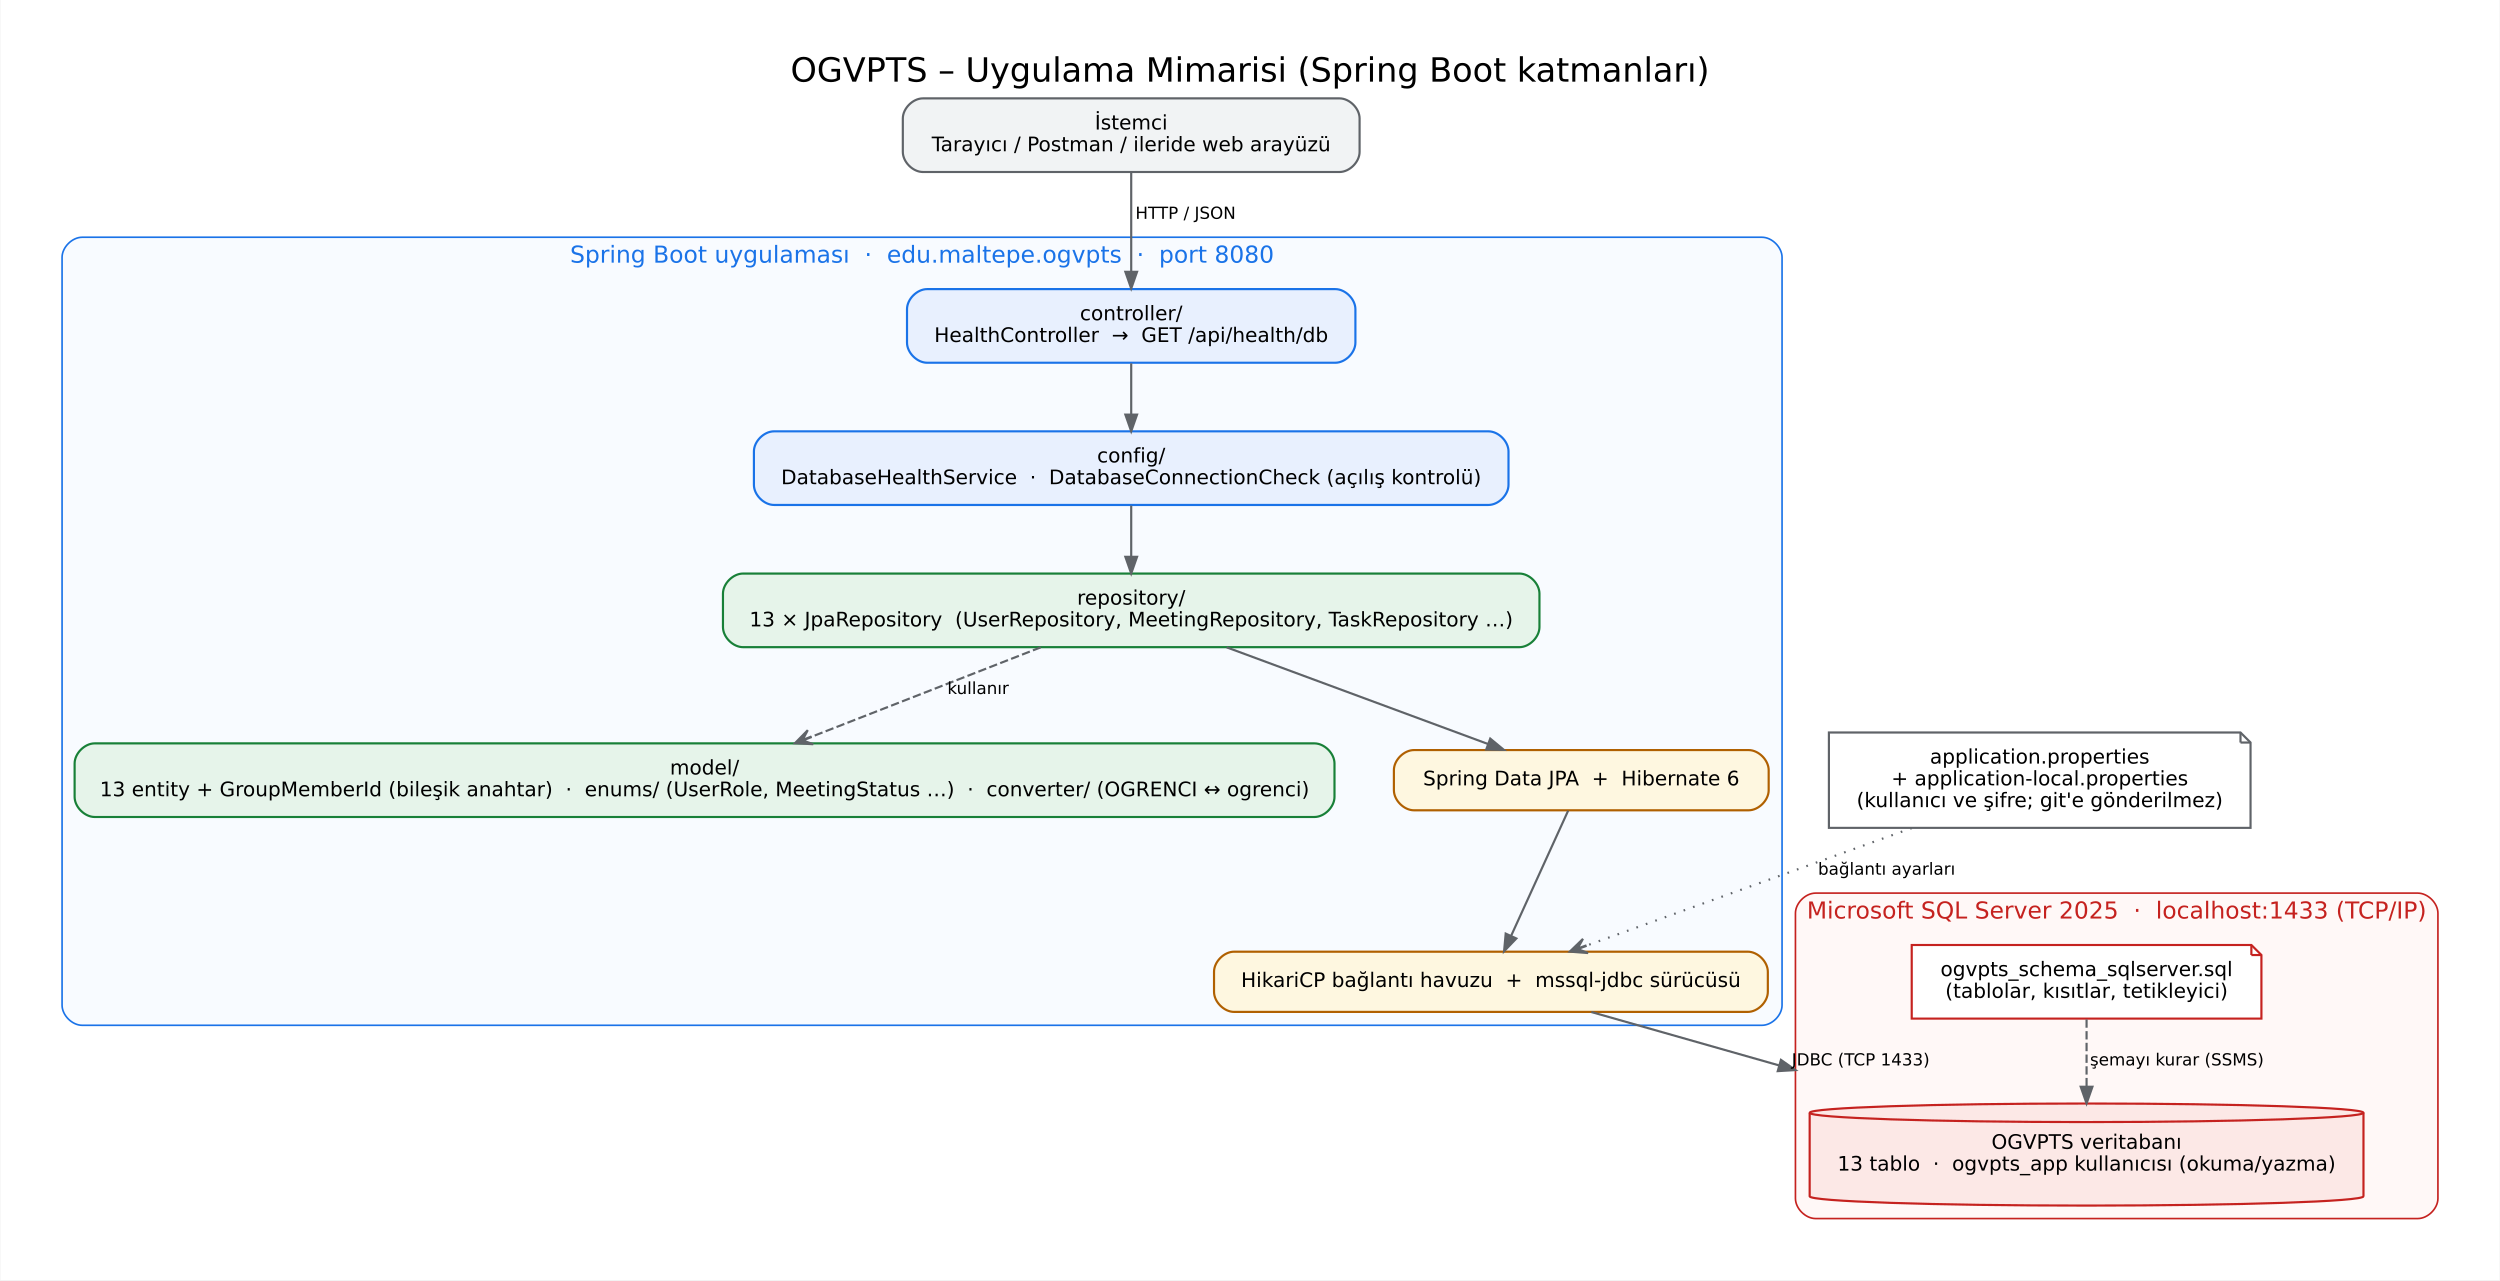
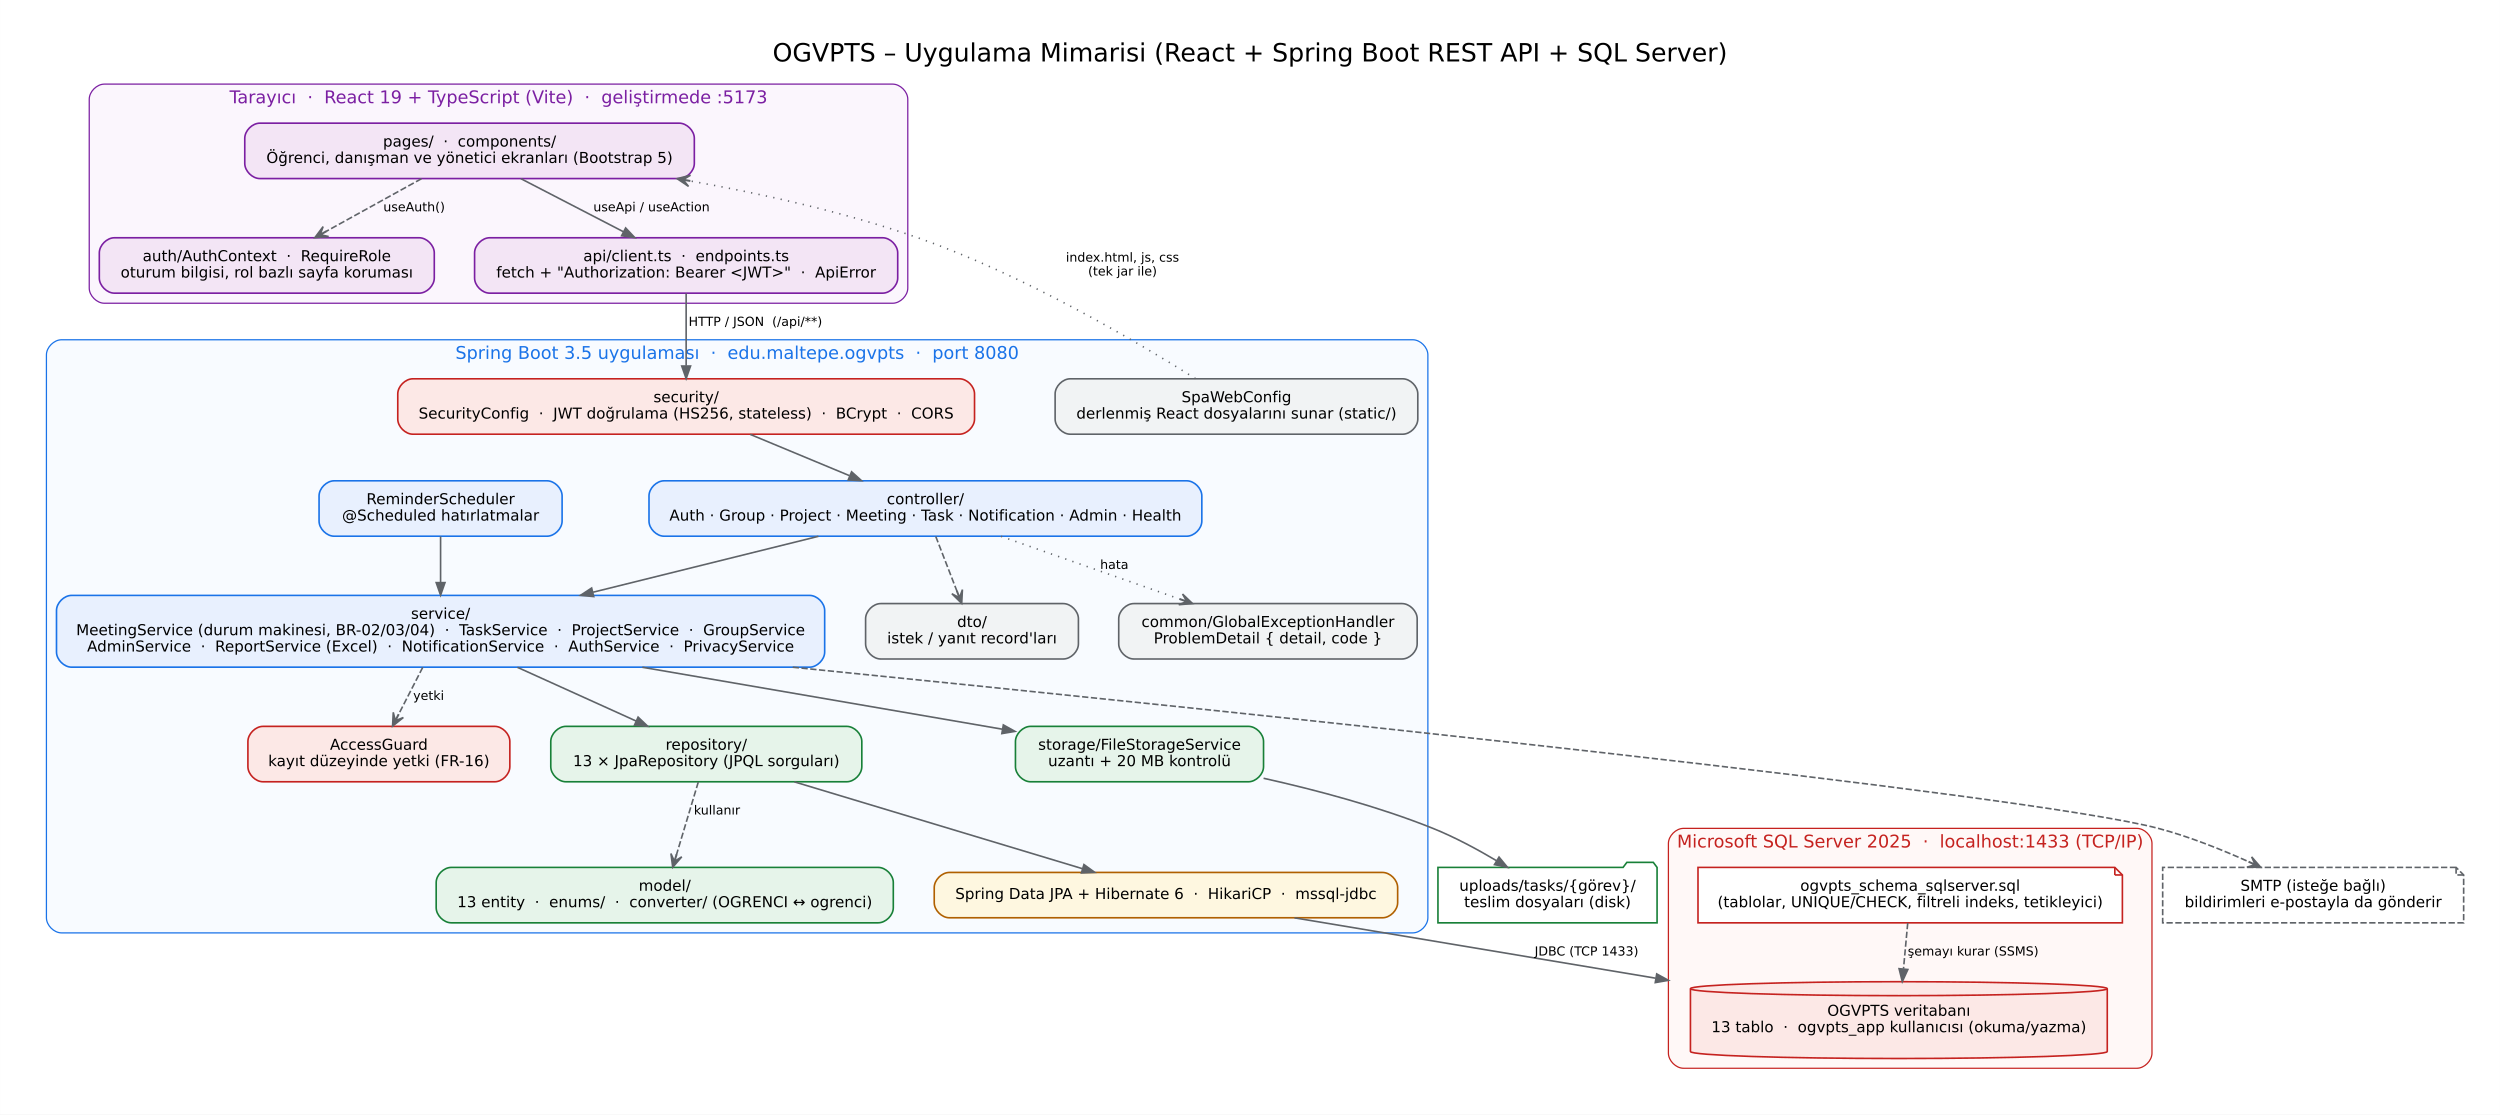
- <svg xmlns="http://www.w3.org/2000/svg" width="1494pt" height="765pt" viewBox="0.00 0.00 1493.60 765.10">
-   <g id="graph0" class="graph" transform="scale(1 1) rotate(0) translate(28.8 736.3)">
-     <polygon fill="white" stroke="transparent" points="-28.8,28.8 -28.8,-736.3 1464.8,-736.3 1464.8,28.8 -28.8,28.8" />
-     <text text-anchor="middle" x="718" y="-687.5" font-family="DejaVu Sans" font-size="20.00">OGVPTS – Uygulama Mimarisi (Spring Boot katmanları)</text>
+ <svg xmlns="http://www.w3.org/2000/svg" width="1985pt" height="885pt" viewBox="0.00 0.00 1985.10 885.10">
+   <g id="graph0" class="graph" transform="scale(1 1) rotate(0) translate(28.8 856.3)">
+     <polygon fill="white" stroke="transparent" points="-28.8,28.8 -28.8,-856.3 1956.3,-856.3 1956.3,28.8 -28.8,28.8" />
+     <text text-anchor="middle" x="963.75" y="-807.5" font-family="DejaVu Sans" font-size="20.00">OGVPTS – Uygulama Mimarisi (React + Spring Boot REST API + SQL Server)</text>
    <g id="clust1" class="cluster">
-       <path fill="#f8fbff" stroke="#1a73e8" d="M20,-123.5C20,-123.5 1024,-123.5 1024,-123.5 1030,-123.5 1036,-129.5 1036,-135.5 1036,-135.5 1036,-582.5 1036,-582.5 1036,-588.5 1030,-594.5 1024,-594.5 1024,-594.5 20,-594.5 20,-594.5 14,-594.5 8,-588.5 8,-582.5 8,-582.5 8,-135.5 8,-135.5 8,-129.5 14,-123.5 20,-123.5" />
-       <text text-anchor="middle" x="522" y="-579.3" font-family="DejaVu Sans" font-size="14.00" fill="#1a73e8">Spring Boot uygulaması  ·  edu.maltepe.ogvpts  ·  port 8080</text>
+       <path fill="#fbf6fd" stroke="#7b1fa2" d="M54,-615.5C54,-615.5 680,-615.5 680,-615.5 686,-615.5 692,-621.5 692,-627.5 692,-627.5 692,-777.5 692,-777.5 692,-783.5 686,-789.5 680,-789.5 680,-789.5 54,-789.5 54,-789.5 48,-789.5 42,-783.5 42,-777.5 42,-777.5 42,-627.5 42,-627.5 42,-621.5 48,-615.5 54,-615.5" />
+       <text text-anchor="middle" x="367" y="-774.3" font-family="DejaVu Sans" font-size="14.00" fill="#7b1fa2">Tarayıcı  ·  React 19 + TypeScript (Vite)  ·  geliştirmede :5173</text>
    </g>
    <g id="clust2" class="cluster">
-       <path fill="#fff8f7" stroke="#c5221f" d="M1056,-8C1056,-8 1416,-8 1416,-8 1422,-8 1428,-14 1428,-20 1428,-20 1428,-190.5 1428,-190.5 1428,-196.5 1422,-202.5 1416,-202.5 1416,-202.5 1056,-202.5 1056,-202.5 1050,-202.5 1044,-196.5 1044,-190.5 1044,-190.5 1044,-20 1044,-20 1044,-14 1050,-8 1056,-8" />
-       <text text-anchor="middle" x="1236" y="-187.3" font-family="DejaVu Sans" font-size="14.00" fill="#c5221f">Microsoft SQL Server 2025  ·  localhost:1433 (TCP/IP)</text>
+       <path fill="#f8fbff" stroke="#1a73e8" d="M20,-115.5C20,-115.5 1093,-115.5 1093,-115.5 1099,-115.5 1105,-121.5 1105,-127.5 1105,-127.5 1105,-574.5 1105,-574.5 1105,-580.5 1099,-586.5 1093,-586.5 1093,-586.5 20,-586.5 20,-586.5 14,-586.5 8,-580.5 8,-574.5 8,-574.5 8,-127.5 8,-127.5 8,-121.5 14,-115.5 20,-115.5" />
+       <text text-anchor="middle" x="556.5" y="-571.3" font-family="DejaVu Sans" font-size="14.00" fill="#1a73e8">Spring Boot 3.5 uygulaması  ·  edu.maltepe.ogvpts  ·  port 8080</text>
+     </g>
+     <g id="clust6" class="cluster">
+       <path fill="#fff8f7" stroke="#c5221f" d="M1308,-8C1308,-8 1668,-8 1668,-8 1674,-8 1680,-14 1680,-20 1680,-20 1680,-186.5 1680,-186.5 1680,-192.5 1674,-198.5 1668,-198.5 1668,-198.5 1308,-198.5 1308,-198.5 1302,-198.5 1296,-192.5 1296,-186.5 1296,-186.5 1296,-20 1296,-20 1296,-14 1302,-8 1308,-8" />
+       <text text-anchor="middle" x="1488" y="-183.3" font-family="DejaVu Sans" font-size="14.00" fill="#c5221f">Microsoft SQL Server 2025  ·  localhost:1433 (TCP/IP)</text>
    </g>
    <g id="node1" class="node">
-       <path fill="#f1f3f4" stroke="#5f6368" stroke-width="1.3" d="M771.5,-677.5C771.5,-677.5 522.5,-677.5 522.5,-677.5 516.5,-677.5 510.5,-671.5 510.5,-665.5 510.5,-665.5 510.5,-645.5 510.5,-645.5 510.5,-639.5 516.5,-633.5 522.5,-633.5 522.5,-633.5 771.5,-633.5 771.5,-633.5 777.5,-633.5 783.5,-639.5 783.5,-645.5 783.5,-645.5 783.5,-665.5 783.5,-665.5 783.5,-671.5 777.5,-677.5 771.5,-677.5" />
-       <text text-anchor="middle" x="647" y="-658.9" font-family="DejaVu Sans" font-size="12.00">İstemci</text>
-       <text text-anchor="middle" x="647" y="-645.9" font-family="DejaVu Sans" font-size="12.00">Tarayıcı / Postman / ileride web arayüzü</text>
+       <path fill="#f3e5f5" stroke="#7b1fa2" stroke-width="1.3" d="M510.5,-758.5C510.5,-758.5 177.5,-758.5 177.5,-758.5 171.5,-758.5 165.5,-752.5 165.5,-746.5 165.5,-746.5 165.5,-726.5 165.5,-726.5 165.5,-720.5 171.5,-714.5 177.5,-714.5 177.5,-714.5 510.5,-714.5 510.5,-714.5 516.5,-714.5 522.5,-720.5 522.5,-726.5 522.5,-726.5 522.5,-746.5 522.5,-746.5 522.5,-752.5 516.5,-758.5 510.5,-758.5" />
+       <text text-anchor="middle" x="344" y="-739.9" font-family="DejaVu Sans" font-size="12.00">pages/  ·  components/</text>
+       <text text-anchor="middle" x="344" y="-726.9" font-family="DejaVu Sans" font-size="12.00">Öğrenci, danışman ve yönetici ekranları (Bootstrap 5)</text>
    </g>
    <g id="node2" class="node">
-       <path fill="#e8f0fe" stroke="#1a73e8" stroke-width="1.3" d="M769,-563.5C769,-563.5 525,-563.5 525,-563.5 519,-563.5 513,-557.5 513,-551.5 513,-551.5 513,-531.5 513,-531.5 513,-525.5 519,-519.5 525,-519.5 525,-519.5 769,-519.5 769,-519.5 775,-519.5 781,-525.5 781,-531.5 781,-531.5 781,-551.5 781,-551.5 781,-557.5 775,-563.5 769,-563.5" />
-       <text text-anchor="middle" x="647" y="-544.9" font-family="DejaVu Sans" font-size="12.00">controller/</text>
-       <text text-anchor="middle" x="647" y="-531.9" font-family="DejaVu Sans" font-size="12.00">HealthController  →  GET /api/health/db</text>
+       <path fill="#f3e5f5" stroke="#7b1fa2" stroke-width="1.3" d="M304,-667.5C304,-667.5 62,-667.5 62,-667.5 56,-667.5 50,-661.5 50,-655.5 50,-655.5 50,-635.5 50,-635.5 50,-629.5 56,-623.5 62,-623.5 62,-623.5 304,-623.5 304,-623.5 310,-623.5 316,-629.5 316,-635.5 316,-635.5 316,-655.5 316,-655.5 316,-661.5 310,-667.5 304,-667.5" />
+       <text text-anchor="middle" x="183" y="-648.9" font-family="DejaVu Sans" font-size="12.00">auth/AuthContext  ·  RequireRole</text>
+       <text text-anchor="middle" x="183" y="-635.9" font-family="DejaVu Sans" font-size="12.00">oturum bilgisi, rol bazlı sayfa koruması</text>
+     </g>
+     <g id="edge1" class="edge">
+       <path fill="none" stroke="#5f6368" stroke-width="1.3" stroke-dasharray="5,2" d="M305.85,-714.41C283.17,-701.87 254.23,-685.88 230.13,-672.56" />
+       <polygon fill="#5f6368" stroke="#5f6368" stroke-width="1.3" points="221.16,-667.59 232.09,-668.49 225.61,-669.88 229.98,-672.3 229.91,-672.43 229.84,-672.56 225.46,-670.14 227.73,-676.37 221.16,-667.59 221.16,-667.59" />
+       <text text-anchor="middle" x="300" y="-688.5" font-family="DejaVu Sans" font-size="10.00">  useAuth()</text>
+     </g>
+     <g id="node3" class="node">
+       <path fill="#f3e5f5" stroke="#7b1fa2" stroke-width="1.3" d="M672,-667.5C672,-667.5 360,-667.5 360,-667.5 354,-667.5 348,-661.5 348,-655.5 348,-655.5 348,-635.5 348,-635.5 348,-629.5 354,-623.5 360,-623.5 360,-623.5 672,-623.5 672,-623.5 678,-623.5 684,-629.5 684,-635.5 684,-635.5 684,-655.5 684,-655.5 684,-661.5 678,-667.5 672,-667.5" />
+       <text text-anchor="middle" x="516" y="-648.9" font-family="DejaVu Sans" font-size="12.00">api/client.ts  ·  endpoints.ts</text>
+       <text text-anchor="middle" x="516" y="-635.9" font-family="DejaVu Sans" font-size="12.00">fetch + "Authorization: Bearer &lt;JWT&gt;"  ·  ApiError</text>
+     </g>
+     <g id="edge2" class="edge">
+       <path fill="none" stroke="#5f6368" stroke-width="1.3" d="M384.76,-714.41C409.2,-701.76 440.45,-685.59 466.32,-672.2" />
+       <polygon fill="#5f6368" stroke="#5f6368" stroke-width="1.3" points="467.96,-675.3 475.23,-667.59 464.74,-669.08 467.96,-675.3" />
+       <text text-anchor="middle" x="488.5" y="-688.5" font-family="DejaVu Sans" font-size="10.00">  useApi / useAction</text>
+     </g>
+     <g id="node4" class="node">
+       <path fill="#fce8e6" stroke="#c5221f" stroke-width="1.3" d="M733,-555.5C733,-555.5 299,-555.5 299,-555.5 293,-555.5 287,-549.5 287,-543.5 287,-543.5 287,-523.5 287,-523.5 287,-517.5 293,-511.5 299,-511.5 299,-511.5 733,-511.5 733,-511.5 739,-511.5 745,-517.5 745,-523.5 745,-523.5 745,-543.5 745,-543.5 745,-549.5 739,-555.5 733,-555.5" />
+       <text text-anchor="middle" x="516" y="-536.9" font-family="DejaVu Sans" font-size="12.00">security/</text>
+       <text text-anchor="middle" x="516" y="-523.9" font-family="DejaVu Sans" font-size="12.00">SecurityConfig  ·  JWT doğrulama (HS256, stateless)  ·  BCrypt  ·  CORS</text>
+     </g>
+     <g id="edge15" class="edge">
+       <path fill="none" stroke="#5f6368" stroke-width="1.3" d="M516,-623.29C516,-607.01 516,-584.27 516,-565.89" />
+       <polygon fill="#5f6368" stroke="#5f6368" stroke-width="1.3" points="519.5,-565.64 516,-555.64 512.5,-565.64 519.5,-565.64" />
+       <text text-anchor="middle" x="571" y="-597.5" font-family="DejaVu Sans" font-size="10.00">  HTTP / JSON  (/api/**)</text>
+     </g>
+     <g id="node5" class="node">
+       <path fill="#e8f0fe" stroke="#1a73e8" stroke-width="1.3" d="M913.5,-474.5C913.5,-474.5 498.5,-474.5 498.5,-474.5 492.5,-474.5 486.5,-468.5 486.5,-462.5 486.5,-462.5 486.5,-442.5 486.5,-442.5 486.5,-436.5 492.5,-430.5 498.5,-430.5 498.5,-430.5 913.5,-430.5 913.5,-430.5 919.5,-430.5 925.5,-436.5 925.5,-442.5 925.5,-442.5 925.5,-462.5 925.5,-462.5 925.5,-468.5 919.5,-474.5 913.5,-474.5" />
+       <text text-anchor="middle" x="706" y="-455.9" font-family="DejaVu Sans" font-size="12.00">controller/</text>
+       <text text-anchor="middle" x="706" y="-442.9" font-family="DejaVu Sans" font-size="12.00">Auth · Group · Project · Meeting · Task · Notification · Admin · Health</text>
+     </g>
+     <g id="edge3" class="edge">
+       <path fill="none" stroke="#5f6368" stroke-width="1.3" d="M566.92,-511.33C591.19,-501.24 620.39,-489.1 645.76,-478.55" />
+       <polygon fill="#5f6368" stroke="#5f6368" stroke-width="1.3" points="647.38,-481.66 655.27,-474.59 644.7,-475.2 647.38,-481.66" />
+     </g>
+     <g id="node15" class="node">
+       <path fill="#f1f3f4" stroke="#5f6368" stroke-width="1.3" d="M1085,-555.5C1085,-555.5 821,-555.5 821,-555.5 815,-555.5 809,-549.5 809,-543.5 809,-543.5 809,-523.5 809,-523.5 809,-517.5 815,-511.5 821,-511.5 821,-511.5 1085,-511.5 1085,-511.5 1091,-511.5 1097,-517.5 1097,-523.5 1097,-523.5 1097,-543.5 1097,-543.5 1097,-549.5 1091,-555.5 1085,-555.5" />
+       <text text-anchor="middle" x="953" y="-536.9" font-family="DejaVu Sans" font-size="12.00">SpaWebConfig</text>
+       <text text-anchor="middle" x="953" y="-523.9" font-family="DejaVu Sans" font-size="12.00">derlenmiş React dosyalarını sunar (static/)</text>
+     </g>
+     <g id="node6" class="node">
+       <path fill="#e8f0fe" stroke="#1a73e8" stroke-width="1.3" d="M614,-383.5C614,-383.5 28,-383.5 28,-383.5 22,-383.5 16,-377.5 16,-371.5 16,-371.5 16,-338.5 16,-338.5 16,-332.5 22,-326.5 28,-326.5 28,-326.5 614,-326.5 614,-326.5 620,-326.5 626,-332.5 626,-338.5 626,-338.5 626,-371.5 626,-371.5 626,-377.5 620,-383.5 614,-383.5" />
+       <text text-anchor="middle" x="321" y="-364.9" font-family="DejaVu Sans" font-size="12.00">service/</text>
+       <text text-anchor="middle" x="321" y="-351.9" font-family="DejaVu Sans" font-size="12.00">MeetingService (durum makinesi, BR-02/03/04)  ·  TaskService  ·  ProjectService  ·  GroupService</text>
+       <text text-anchor="middle" x="321" y="-338.9" font-family="DejaVu Sans" font-size="12.00">AdminService  ·  ReportService (Excel)  ·  NotificationService  ·  AuthService  ·  PrivacyService</text>
+     </g>
+     <g id="edge5" class="edge">
+       <path fill="none" stroke="#5f6368" stroke-width="1.3" d="M621.03,-430.42C568.49,-417.39 500.21,-400.45 442.07,-386.03" />
+       <polygon fill="#5f6368" stroke="#5f6368" stroke-width="1.3" points="442.63,-382.56 432.08,-383.55 440.94,-389.36 442.63,-382.56" />
+     </g>
+     <g id="node9" class="node">
+       <path fill="#f1f3f4" stroke="#5f6368" stroke-width="1.3" d="M1084.5,-377C1084.5,-377 871.5,-377 871.5,-377 865.5,-377 859.5,-371 859.5,-365 859.5,-365 859.5,-345 859.5,-345 859.5,-339 865.5,-333 871.5,-333 871.5,-333 1084.5,-333 1084.5,-333 1090.5,-333 1096.5,-339 1096.5,-345 1096.5,-345 1096.5,-365 1096.5,-365 1096.5,-371 1090.5,-377 1084.5,-377" />
+       <text text-anchor="middle" x="978" y="-358.4" font-family="DejaVu Sans" font-size="12.00">common/GlobalExceptionHandler</text>
+       <text text-anchor="middle" x="978" y="-345.4" font-family="DejaVu Sans" font-size="12.00">ProblemDetail { detail, code }</text>
+     </g>
+     <g id="edge13" class="edge">
+       <path fill="none" stroke="#5f6368" stroke-width="1.3" stroke-dasharray="1,5" d="M766.03,-430.42C808.15,-415.63 864.59,-395.82 908.64,-380.35" />
+       <polygon fill="#5f6368" stroke="#5f6368" stroke-width="1.3" points="918.13,-377.02 910.18,-384.58 913.46,-378.82 908.74,-380.48 908.69,-380.34 908.64,-380.19 913.36,-378.54 907.2,-376.09 918.13,-377.02 918.13,-377.02" />
+       <text text-anchor="middle" x="856" y="-404.5" font-family="DejaVu Sans" font-size="10.00">  hata</text>
+     </g>
+     <g id="node10" class="node">
+       <path fill="#f1f3f4" stroke="#5f6368" stroke-width="1.3" d="M815.5,-377C815.5,-377 670.5,-377 670.5,-377 664.5,-377 658.5,-371 658.5,-365 658.5,-365 658.5,-345 658.5,-345 658.5,-339 664.5,-333 670.5,-333 670.5,-333 815.5,-333 815.5,-333 821.5,-333 827.5,-339 827.5,-345 827.5,-345 827.5,-365 827.5,-365 827.5,-371 821.5,-377 815.5,-377" />
+       <text text-anchor="middle" x="743" y="-358.4" font-family="DejaVu Sans" font-size="12.00">dto/</text>
+       <text text-anchor="middle" x="743" y="-345.4" font-family="DejaVu Sans" font-size="12.00">istek / yanıt record'ları</text>
+     </g>
+     <g id="edge6" class="edge">
+       <path fill="none" stroke="#5f6368" stroke-width="1.3" stroke-dasharray="5,2" d="M714.21,-430.31C719.19,-417.45 725.63,-400.82 731.16,-386.56" />
+       <polygon fill="#5f6368" stroke="#5f6368" stroke-width="1.3" points="734.81,-377.14 735.39,-388.09 733.14,-381.85 731.34,-386.51 731.2,-386.46 731.06,-386.41 732.87,-381.74 727,-384.83 734.81,-377.14 734.81,-377.14" />
+     </g>
+     <g id="node7" class="node">
+       <path fill="#fce8e6" stroke="#c5221f" stroke-width="1.3" d="M364,-279.5C364,-279.5 180,-279.5 180,-279.5 174,-279.5 168,-273.5 168,-267.5 168,-267.5 168,-247.5 168,-247.5 168,-241.5 174,-235.5 180,-235.5 180,-235.5 364,-235.5 364,-235.5 370,-235.5 376,-241.5 376,-247.5 376,-247.5 376,-267.5 376,-267.5 376,-273.5 370,-279.5 364,-279.5" />
+       <text text-anchor="middle" x="272" y="-260.9" font-family="DejaVu Sans" font-size="12.00">AccessGuard</text>
+       <text text-anchor="middle" x="272" y="-247.9" font-family="DejaVu Sans" font-size="12.00">kayıt düzeyinde yetki (FR-16)</text>
    </g>
    <g id="edge7" class="edge">
-       <path fill="none" stroke="#5f6368" stroke-width="1.3" d="M647,-633.43C647,-616.65 647,-592.88 647,-573.86" />
-       <polygon fill="#5f6368" stroke="#5f6368" stroke-width="1.3" points="650.5,-573.85 647,-563.85 643.5,-573.85 650.5,-573.85" />
-       <text text-anchor="middle" x="679.5" y="-605.5" font-family="DejaVu Sans" font-size="10.00">  HTTP / JSON</text>
-     </g>
-     <g id="node3" class="node">
-       <path fill="#e8f0fe" stroke="#1a73e8" stroke-width="1.3" d="M860.5,-478.5C860.5,-478.5 433.5,-478.5 433.5,-478.5 427.5,-478.5 421.5,-472.5 421.5,-466.5 421.5,-466.5 421.5,-446.5 421.5,-446.5 421.5,-440.5 427.5,-434.5 433.5,-434.5 433.5,-434.5 860.5,-434.5 860.5,-434.5 866.5,-434.5 872.5,-440.5 872.5,-446.5 872.5,-446.5 872.5,-466.5 872.5,-466.5 872.5,-472.5 866.5,-478.5 860.5,-478.5" />
-       <text text-anchor="middle" x="647" y="-459.9" font-family="DejaVu Sans" font-size="12.00">config/</text>
-       <text text-anchor="middle" x="647" y="-446.9" font-family="DejaVu Sans" font-size="12.00">DatabaseHealthService  ·  DatabaseConnectionCheck (açılış kontrolü)</text>
-     </g>
-     <g id="edge1" class="edge">
-       <path fill="none" stroke="#5f6368" stroke-width="1.3" d="M647,-519.13C647,-509.86 647,-498.82 647,-488.67" />
-       <polygon fill="#5f6368" stroke="#5f6368" stroke-width="1.3" points="650.5,-488.51 647,-478.51 643.5,-488.51 650.5,-488.51" />
-     </g>
-     <g id="node4" class="node">
-       <path fill="#e6f4ea" stroke="#188038" stroke-width="1.3" d="M879,-393.5C879,-393.5 415,-393.5 415,-393.5 409,-393.5 403,-387.5 403,-381.5 403,-381.5 403,-361.5 403,-361.5 403,-355.5 409,-349.5 415,-349.5 415,-349.5 879,-349.5 879,-349.5 885,-349.5 891,-355.5 891,-361.5 891,-361.5 891,-381.5 891,-381.5 891,-387.5 885,-393.5 879,-393.5" />
-       <text text-anchor="middle" x="647" y="-374.9" font-family="DejaVu Sans" font-size="12.00">repository/</text>
-       <text text-anchor="middle" x="647" y="-361.9" font-family="DejaVu Sans" font-size="12.00">13 × JpaRepository  (UserRepository, MeetingRepository, TaskRepository …)</text>
-     </g>
-     <g id="edge2" class="edge">
-       <path fill="none" stroke="#5f6368" stroke-width="1.3" d="M647,-434.13C647,-424.86 647,-413.82 647,-403.67" />
-       <polygon fill="#5f6368" stroke="#5f6368" stroke-width="1.3" points="650.5,-403.51 647,-393.51 643.5,-403.51 650.5,-403.51" />
-     </g>
-     <g id="node5" class="node">
-       <path fill="#e6f4ea" stroke="#188038" stroke-width="1.3" d="M756.5,-292C756.5,-292 27.5,-292 27.5,-292 21.5,-292 15.5,-286 15.5,-280 15.5,-280 15.5,-260 15.5,-260 15.5,-254 21.5,-248 27.5,-248 27.5,-248 756.5,-248 756.5,-248 762.5,-248 768.5,-254 768.5,-260 768.5,-260 768.5,-280 768.5,-280 768.5,-286 762.5,-292 756.5,-292" />
-       <text text-anchor="middle" x="392" y="-273.4" font-family="DejaVu Sans" font-size="12.00">model/</text>
-       <text text-anchor="middle" x="392" y="-260.4" font-family="DejaVu Sans" font-size="12.00">13 entity + GroupMemberId (bileşik anahtar)  ·  enums/ (UserRole, MeetingStatus …)  ·  converter/ (OGRENCI ↔ ogrenci)</text>
-     </g>
-     <g id="edge3" class="edge">
-       <path fill="none" stroke="#5f6368" stroke-width="1.3" stroke-dasharray="5,2" d="M592.92,-349.4C552.69,-333.7 497.66,-312.23 455.37,-295.73" />
-       <polygon fill="#5f6368" stroke="#5f6368" stroke-width="1.3" points="446,-292.07 456.95,-291.51 450.71,-293.75 455.37,-295.57 455.32,-295.71 455.26,-295.85 450.6,-294.03 453.68,-299.9 446,-292.07 446,-292.07" />
-       <text text-anchor="middle" x="555.5" y="-321.5" font-family="DejaVu Sans" font-size="10.00">  kullanır</text>
-     </g>
-     <g id="node6" class="node">
-       <path fill="#fef7e0" stroke="#b06000" stroke-width="1.3" d="M1016,-288C1016,-288 816,-288 816,-288 810,-288 804,-282 804,-276 804,-276 804,-264 804,-264 804,-258 810,-252 816,-252 816,-252 1016,-252 1016,-252 1022,-252 1028,-258 1028,-264 1028,-264 1028,-276 1028,-276 1028,-282 1022,-288 1016,-288" />
-       <text text-anchor="middle" x="916" y="-266.9" font-family="DejaVu Sans" font-size="12.00">Spring Data JPA  +  Hibernate 6</text>
-     </g>
-     <g id="edge4" class="edge">
-       <path fill="none" stroke="#5f6368" stroke-width="1.3" d="M704.05,-349.4C750.12,-332.36 814.59,-308.51 860.3,-291.6" />
-       <polygon fill="#5f6368" stroke="#5f6368" stroke-width="1.3" points="861.59,-294.86 869.76,-288.1 859.16,-288.29 861.59,-294.86" />
-     </g>
-     <g id="node7" class="node">
-       <path fill="#fef7e0" stroke="#b06000" stroke-width="1.3" d="M1015.5,-167.5C1015.5,-167.5 708.5,-167.5 708.5,-167.5 702.5,-167.5 696.5,-161.5 696.5,-155.5 696.5,-155.5 696.5,-143.5 696.5,-143.5 696.5,-137.5 702.5,-131.5 708.5,-131.5 708.5,-131.5 1015.5,-131.5 1015.5,-131.5 1021.5,-131.5 1027.5,-137.5 1027.5,-143.5 1027.5,-143.5 1027.5,-155.5 1027.5,-155.5 1027.5,-161.5 1021.5,-167.5 1015.5,-167.5" />
-       <text text-anchor="middle" x="862" y="-146.4" font-family="DejaVu Sans" font-size="12.00">HikariCP bağlantı havuzu  +  mssql-jdbc sürücüsü</text>
-     </g>
-     <g id="edge5" class="edge">
-       <path fill="none" stroke="#5f6368" stroke-width="1.3" d="M908.15,-251.77C899.19,-232.11 884.44,-199.74 874.03,-176.89" />
-       <polygon fill="#5f6368" stroke="#5f6368" stroke-width="1.3" points="877.19,-175.4 869.86,-167.75 870.82,-178.3 877.19,-175.4" />
-     </g>
-     <g id="node9" class="node">
-       <path fill="#fce8e6" stroke="#c5221f" stroke-width="1.3" d="M1383.5,-71.21C1383.5,-74.27 1309.32,-76.75 1218,-76.75 1126.68,-76.75 1052.5,-74.27 1052.5,-71.21 1052.5,-71.21 1052.5,-21.29 1052.5,-21.29 1052.5,-18.23 1126.68,-15.75 1218,-15.75 1309.32,-15.75 1383.5,-18.23 1383.5,-21.29 1383.5,-21.29 1383.5,-71.21 1383.5,-71.21" />
-       <path fill="none" stroke="#c5221f" stroke-width="1.3" d="M1383.5,-71.21C1383.5,-68.15 1309.32,-65.66 1218,-65.66 1126.68,-65.66 1052.5,-68.15 1052.5,-71.21" />
-       <text text-anchor="middle" x="1218" y="-49.65" font-family="DejaVu Sans" font-size="12.00">OGVPTS veritabanı</text>
-       <text text-anchor="middle" x="1218" y="-36.65" font-family="DejaVu Sans" font-size="12.00">13 tablo  ·  ogvpts_app kullanıcısı (okuma/yazma)</text>
+       <path fill="none" stroke="#5f6368" stroke-width="1.3" stroke-dasharray="5,2" d="M306.83,-326.38C300.81,-314.64 293.76,-300.92 287.6,-288.9" />
+       <polygon fill="#5f6368" stroke="#5f6368" stroke-width="1.3" points="282.87,-279.69 291.44,-286.53 285.29,-284.07 287.57,-288.52 287.44,-288.59 287.3,-288.65 285.02,-284.21 283.43,-290.64 282.87,-279.69 282.87,-279.69" />
+       <text text-anchor="middle" x="311.5" y="-300.5" font-family="DejaVu Sans" font-size="10.00">  yetki</text>
+     </g>
+     <g id="node11" class="node">
+       <path fill="#e6f4ea" stroke="#188038" stroke-width="1.3" d="M962.5,-279.5C962.5,-279.5 789.5,-279.5 789.5,-279.5 783.5,-279.5 777.5,-273.5 777.5,-267.5 777.5,-267.5 777.5,-247.5 777.5,-247.5 777.5,-241.5 783.5,-235.5 789.5,-235.5 789.5,-235.5 962.5,-235.5 962.5,-235.5 968.5,-235.5 974.5,-241.5 974.5,-247.5 974.5,-247.5 974.5,-267.5 974.5,-267.5 974.5,-273.5 968.5,-279.5 962.5,-279.5" />
+       <text text-anchor="middle" x="876" y="-260.9" font-family="DejaVu Sans" font-size="12.00">storage/FileStorageService</text>
+       <text text-anchor="middle" x="876" y="-247.9" font-family="DejaVu Sans" font-size="12.00">uzantı + 20 MB kontrolü</text>
+     </g>
+     <g id="edge10" class="edge">
+       <path fill="none" stroke="#5f6368" stroke-width="1.3" d="M481.16,-326.44C572.81,-310.67 685.4,-291.3 766.87,-277.28" />
+       <polygon fill="#5f6368" stroke="#5f6368" stroke-width="1.3" points="767.88,-280.66 777.15,-275.51 766.7,-273.76 767.88,-280.66" />
+     </g>
+     <g id="node12" class="node">
+       <path fill="#e6f4ea" stroke="#188038" stroke-width="1.3" d="M643.5,-279.5C643.5,-279.5 420.5,-279.5 420.5,-279.5 414.5,-279.5 408.5,-273.5 408.5,-267.5 408.5,-267.5 408.5,-247.5 408.5,-247.5 408.5,-241.5 414.5,-235.5 420.5,-235.5 420.5,-235.5 643.5,-235.5 643.5,-235.5 649.5,-235.5 655.5,-241.5 655.5,-247.5 655.5,-247.5 655.5,-267.5 655.5,-267.5 655.5,-273.5 649.5,-279.5 643.5,-279.5" />
+       <text text-anchor="middle" x="532" y="-260.9" font-family="DejaVu Sans" font-size="12.00">repository/</text>
+       <text text-anchor="middle" x="532" y="-247.9" font-family="DejaVu Sans" font-size="12.00">13 × JpaRepository (JPQL sorguları)</text>
+     </g>
+     <g id="edge9" class="edge">
+       <path fill="none" stroke="#5f6368" stroke-width="1.3" d="M382.03,-326.38C411.79,-312.91 447.34,-296.82 476.35,-283.69" />
+       <polygon fill="#5f6368" stroke="#5f6368" stroke-width="1.3" points="477.85,-286.85 485.52,-279.54 474.97,-280.47 477.85,-286.85" />
+     </g>
+     <g id="node17" class="node">
+       <polygon fill="#ffffff" stroke="#5f6368" stroke-width="1.3" stroke-dasharray="5,2" points="1921.5,-167.5 1688.5,-167.5 1688.5,-123.5 1927.5,-123.5 1927.5,-161.5 1921.5,-167.5" />
+       <polyline fill="none" stroke="#5f6368" stroke-width="1.3" stroke-dasharray="5,2" points="1921.5,-167.5 1921.5,-161.5 " />
+       <polyline fill="none" stroke="#5f6368" stroke-width="1.3" stroke-dasharray="5,2" points="1927.5,-161.5 1921.5,-161.5 " />
+       <text text-anchor="middle" x="1808" y="-148.9" font-family="DejaVu Sans" font-size="12.00">SMTP (isteğe bağlı)</text>
+       <text text-anchor="middle" x="1808" y="-135.9" font-family="DejaVu Sans" font-size="12.00">bildirimleri e-postayla da gönderir</text>
+     </g>
+     <g id="edge18" class="edge">
+       <path fill="none" stroke="#5f6368" stroke-width="1.3" stroke-dasharray="5,2" d="M600.6,-326.48C969.15,-289.54 1582.96,-225.44 1685,-198.5 1709.41,-192.06 1735.31,-181.69 1757.01,-171.9" />
+       <polygon fill="#5f6368" stroke="#5f6368" stroke-width="1.3" points="1766.35,-167.6 1759.14,-175.87 1761.87,-169.83 1757.33,-171.92 1757.26,-171.78 1757.2,-171.64 1761.74,-169.56 1755.38,-167.69 1766.35,-167.6 1766.35,-167.6" />
+     </g>
+     <g id="node8" class="node">
+       <path fill="#e8f0fe" stroke="#1a73e8" stroke-width="1.3" d="M405.5,-474.5C405.5,-474.5 236.5,-474.5 236.5,-474.5 230.5,-474.5 224.5,-468.5 224.5,-462.5 224.5,-462.5 224.5,-442.5 224.5,-442.5 224.5,-436.5 230.5,-430.5 236.5,-430.5 236.5,-430.5 405.5,-430.5 405.5,-430.5 411.5,-430.5 417.5,-436.5 417.5,-442.5 417.5,-442.5 417.5,-462.5 417.5,-462.5 417.5,-468.5 411.5,-474.5 405.5,-474.5" />
+       <text text-anchor="middle" x="321" y="-455.9" font-family="DejaVu Sans" font-size="12.00">ReminderScheduler</text>
+       <text text-anchor="middle" x="321" y="-442.9" font-family="DejaVu Sans" font-size="12.00">@Scheduled hatırlatmalar</text>
    </g>
    <g id="edge8" class="edge">
-       <path fill="none" stroke="#5f6368" stroke-width="1.3" d="M921.99,-131.44C953.34,-122.52 993.58,-111.08 1034.22,-99.52" />
-       <polygon fill="#5f6368" stroke="#5f6368" stroke-width="1.3" points="1035.34,-102.84 1044,-96.74 1033.42,-96.11 1035.34,-102.84" />
-       <text text-anchor="middle" x="1083" y="-99.5" font-family="DejaVu Sans" font-size="10.00">  JDBC (TCP 1433)</text>
-     </g>
-     <g id="node8" class="node">
-       <polygon fill="#ffffff" stroke="#5f6368" stroke-width="1.3" points="1310,-298.5 1064,-298.5 1064,-241.5 1316,-241.5 1316,-292.5 1310,-298.5" />
-       <polyline fill="none" stroke="#5f6368" stroke-width="1.3" points="1310,-298.5 1310,-292.5 " />
-       <polyline fill="none" stroke="#5f6368" stroke-width="1.3" points="1316,-292.5 1310,-292.5 " />
-       <text text-anchor="middle" x="1190" y="-279.9" font-family="DejaVu Sans" font-size="12.00">application.properties</text>
-       <text text-anchor="middle" x="1190" y="-266.9" font-family="DejaVu Sans" font-size="12.00">+ application-local.properties</text>
-       <text text-anchor="middle" x="1190" y="-253.9" font-family="DejaVu Sans" font-size="12.00">(kullanıcı ve şifre; git'e gönderilmez)</text>
-     </g>
-     <g id="edge9" class="edge">
-       <path fill="none" stroke="#5f6368" stroke-width="1.3" stroke-dasharray="1,5" d="M1113.51,-241.37C1053.99,-219.86 972.72,-190.5 918.86,-171.04" />
-       <polygon fill="#5f6368" stroke="#5f6368" stroke-width="1.3" points="909.13,-167.53 920.07,-166.69 913.89,-169.09 918.59,-170.79 918.54,-170.93 918.49,-171.07 913.79,-169.37 917.01,-175.16 909.13,-167.53 909.13,-167.53" />
-       <text text-anchor="middle" x="1098.5" y="-213.5" font-family="DejaVu Sans" font-size="10.00">  bağlantı ayarları</text>
-     </g>
-     <g id="node10" class="node">
-       <polygon fill="#ffffff" stroke="#c5221f" stroke-width="1.3" points="1316.5,-171.5 1113.5,-171.5 1113.5,-127.5 1322.5,-127.5 1322.5,-165.5 1316.5,-171.5" />
-       <polyline fill="none" stroke="#c5221f" stroke-width="1.3" points="1316.5,-171.5 1316.5,-165.5 " />
-       <polyline fill="none" stroke="#c5221f" stroke-width="1.3" points="1322.5,-165.5 1316.5,-165.5 " />
-       <text text-anchor="middle" x="1218" y="-152.9" font-family="DejaVu Sans" font-size="12.00">ogvpts_schema_sqlserver.sql</text>
-       <text text-anchor="middle" x="1218" y="-139.9" font-family="DejaVu Sans" font-size="12.00">(tablolar, kısıtlar, tetikleyici)</text>
-     </g>
-     <g id="edge6" class="edge">
-       <path fill="none" stroke="#5f6368" stroke-width="1.3" stroke-dasharray="5,2" d="M1218,-127.03C1218,-115.37 1218,-100.59 1218,-86.92" />
-       <polygon fill="#5f6368" stroke="#5f6368" stroke-width="1.3" points="1221.5,-86.76 1218,-76.76 1214.5,-86.76 1221.5,-86.76" />
-       <text text-anchor="middle" x="1272" y="-99.5" font-family="DejaVu Sans" font-size="10.00">  şemayı kurar (SSMS)</text>
+       <path fill="none" stroke="#5f6368" stroke-width="1.3" d="M321,-430.31C321,-419.57 321,-406.22 321,-393.8" />
+       <polygon fill="#5f6368" stroke="#5f6368" stroke-width="1.3" points="324.5,-393.67 321,-383.67 317.5,-393.67 324.5,-393.67" />
+     </g>
+     <g id="node16" class="node">
+       <polygon fill="#ffffff" stroke="#188038" stroke-width="1.3" points="1287,-167.5 1284,-171.5 1263,-171.5 1260,-167.5 1113,-167.5 1113,-123.5 1287,-123.5 1287,-167.5" />
+       <text text-anchor="middle" x="1200" y="-148.9" font-family="DejaVu Sans" font-size="12.00">uploads/tasks/{görev}/</text>
+       <text text-anchor="middle" x="1200" y="-135.9" font-family="DejaVu Sans" font-size="12.00">teslim dosyaları (disk)</text>
+     </g>
+     <g id="edge17" class="edge">
+       <path fill="none" stroke="#5f6368" stroke-width="1.3" d="M974.53,-238.28C1016.77,-228.86 1066.15,-215.69 1109,-198.5 1126.22,-191.59 1144.17,-181.93 1159.52,-172.81" />
+       <polygon fill="#5f6368" stroke="#5f6368" stroke-width="1.3" points="1161.5,-175.71 1168.24,-167.53 1157.87,-169.72 1161.5,-175.71" />
+     </g>
+     <g id="node13" class="node">
+       <path fill="#e6f4ea" stroke="#188038" stroke-width="1.3" d="M668.5,-167.5C668.5,-167.5 329.5,-167.5 329.5,-167.5 323.5,-167.5 317.5,-161.5 317.5,-155.5 317.5,-155.5 317.5,-135.5 317.5,-135.5 317.5,-129.5 323.5,-123.5 329.5,-123.5 329.5,-123.5 668.5,-123.5 668.5,-123.5 674.5,-123.5 680.5,-129.5 680.5,-135.5 680.5,-135.5 680.5,-155.5 680.5,-155.5 680.5,-161.5 674.5,-167.5 668.5,-167.5" />
+       <text text-anchor="middle" x="499" y="-148.9" font-family="DejaVu Sans" font-size="12.00">model/</text>
+       <text text-anchor="middle" x="499" y="-135.9" font-family="DejaVu Sans" font-size="12.00">13 entity  ·  enums/  ·  converter/ (OGRENCI ↔ ogrenci)</text>
+     </g>
+     <g id="edge11" class="edge">
+       <path fill="none" stroke="#5f6368" stroke-width="1.3" stroke-dasharray="5,2" d="M525.64,-235.29C520.71,-218.86 513.8,-195.85 508.26,-177.37" />
+       <polygon fill="#5f6368" stroke="#5f6368" stroke-width="1.3" points="505.34,-167.64 512.53,-175.93 506.92,-172.39 508.36,-177.18 508.22,-177.22 508.07,-177.27 506.64,-172.48 503.91,-178.52 505.34,-167.64 505.34,-167.64" />
+       <text text-anchor="middle" x="540.5" y="-209.5" font-family="DejaVu Sans" font-size="10.00">  kullanır</text>
+     </g>
+     <g id="node14" class="node">
+       <path fill="#fef7e0" stroke="#b06000" stroke-width="1.3" d="M1069,-163.5C1069,-163.5 725,-163.5 725,-163.5 719,-163.5 713,-157.5 713,-151.5 713,-151.5 713,-139.5 713,-139.5 713,-133.5 719,-127.5 725,-127.5 725,-127.5 1069,-127.5 1069,-127.5 1075,-127.5 1081,-133.5 1081,-139.5 1081,-139.5 1081,-151.5 1081,-151.5 1081,-157.5 1075,-163.5 1069,-163.5" />
+       <text text-anchor="middle" x="897" y="-142.4" font-family="DejaVu Sans" font-size="12.00">Spring Data JPA + Hibernate 6  ·  HikariCP  ·  mssql-jdbc</text>
+     </g>
+     <g id="edge12" class="edge">
+       <path fill="none" stroke="#5f6368" stroke-width="1.3" d="M601.94,-235.42C667.9,-215.54 766.04,-185.97 830.76,-166.46" />
+       <polygon fill="#5f6368" stroke="#5f6368" stroke-width="1.3" points="831.89,-169.78 840.46,-163.54 829.87,-163.08 831.89,-169.78" />
+     </g>
+     <g id="node18" class="node">
+       <path fill="#fce8e6" stroke="#c5221f" stroke-width="1.3" d="M1644.5,-71.21C1644.5,-74.27 1570.32,-76.75 1479,-76.75 1387.68,-76.75 1313.5,-74.27 1313.5,-71.21 1313.5,-71.21 1313.5,-21.29 1313.5,-21.29 1313.5,-18.23 1387.68,-15.75 1479,-15.75 1570.32,-15.75 1644.5,-18.23 1644.5,-21.29 1644.5,-21.29 1644.5,-71.21 1644.5,-71.21" />
+       <path fill="none" stroke="#c5221f" stroke-width="1.3" d="M1644.5,-71.21C1644.5,-68.15 1570.32,-65.66 1479,-65.66 1387.68,-65.66 1313.5,-68.15 1313.5,-71.21" />
+       <text text-anchor="middle" x="1479" y="-49.65" font-family="DejaVu Sans" font-size="12.00">OGVPTS veritabanı</text>
+       <text text-anchor="middle" x="1479" y="-36.65" font-family="DejaVu Sans" font-size="12.00">13 tablo  ·  ogvpts_app kullanıcısı (okuma/yazma)</text>
+     </g>
+     <g id="edge19" class="edge">
+       <path fill="none" stroke="#5f6368" stroke-width="1.3" d="M999.04,-127.45C1078.13,-114.23 1190.03,-95.54 1285.89,-79.52" />
+       <polygon fill="#5f6368" stroke="#5f6368" stroke-width="1.3" points="1286.72,-82.93 1296,-77.83 1285.56,-76.02 1286.72,-82.93" />
+       <text text-anchor="middle" x="1231" y="-97.5" font-family="DejaVu Sans" font-size="10.00">  JDBC (TCP 1433)</text>
+     </g>
+     <g id="edge16" class="edge">
+       <path fill="none" stroke="#5f6368" stroke-width="1.3" stroke-dasharray="1,5" d="M920.47,-555.65C873.63,-585.14 783.61,-638.26 700,-667.5 642.45,-687.62 577.46,-702.25 518.91,-712.67" />
+       <polygon fill="#5f6368" stroke="#5f6368" stroke-width="1.3" points="508.82,-714.43 517.9,-708.28 513.72,-713.43 518.65,-712.56 518.67,-712.71 518.7,-712.86 513.77,-713.72 519.45,-717.14 508.82,-714.43 508.82,-714.43" />
+       <text text-anchor="middle" x="862.5" y="-648.5" font-family="DejaVu Sans" font-size="10.00">  index.html, js, css</text>
+       <text text-anchor="middle" x="862.5" y="-637.5" font-family="DejaVu Sans" font-size="10.00">  (tek jar ile)</text>
+     </g>
+     <g id="node19" class="node">
+       <polygon fill="#ffffff" stroke="#c5221f" stroke-width="1.3" points="1650.5,-167.5 1319.5,-167.5 1319.5,-123.5 1656.5,-123.5 1656.5,-161.5 1650.5,-167.5" />
+       <polyline fill="none" stroke="#c5221f" stroke-width="1.3" points="1650.5,-167.5 1650.5,-161.5 " />
+       <polyline fill="none" stroke="#c5221f" stroke-width="1.3" points="1656.5,-161.5 1650.5,-161.5 " />
+       <text text-anchor="middle" x="1488" y="-148.9" font-family="DejaVu Sans" font-size="12.00">ogvpts_schema_sqlserver.sql</text>
+       <text text-anchor="middle" x="1488" y="-135.9" font-family="DejaVu Sans" font-size="12.00">(tablolar, UNIQUE/CHECK, filtreli indeks, tetikleyici)</text>
+     </g>
+     <g id="edge14" class="edge">
+       <path fill="none" stroke="#5f6368" stroke-width="1.3" stroke-dasharray="5,2" d="M1486.05,-123.4C1485.06,-112.75 1483.83,-99.47 1482.68,-87" />
+       <polygon fill="#5f6368" stroke="#5f6368" stroke-width="1.3" points="1486.14,-86.43 1481.73,-76.8 1479.17,-87.08 1486.14,-86.43" />
+       <text text-anchor="middle" x="1538" y="-97.5" font-family="DejaVu Sans" font-size="10.00">  şemayı kurar (SSMS)</text>
    </g>
  </g>
</svg>
